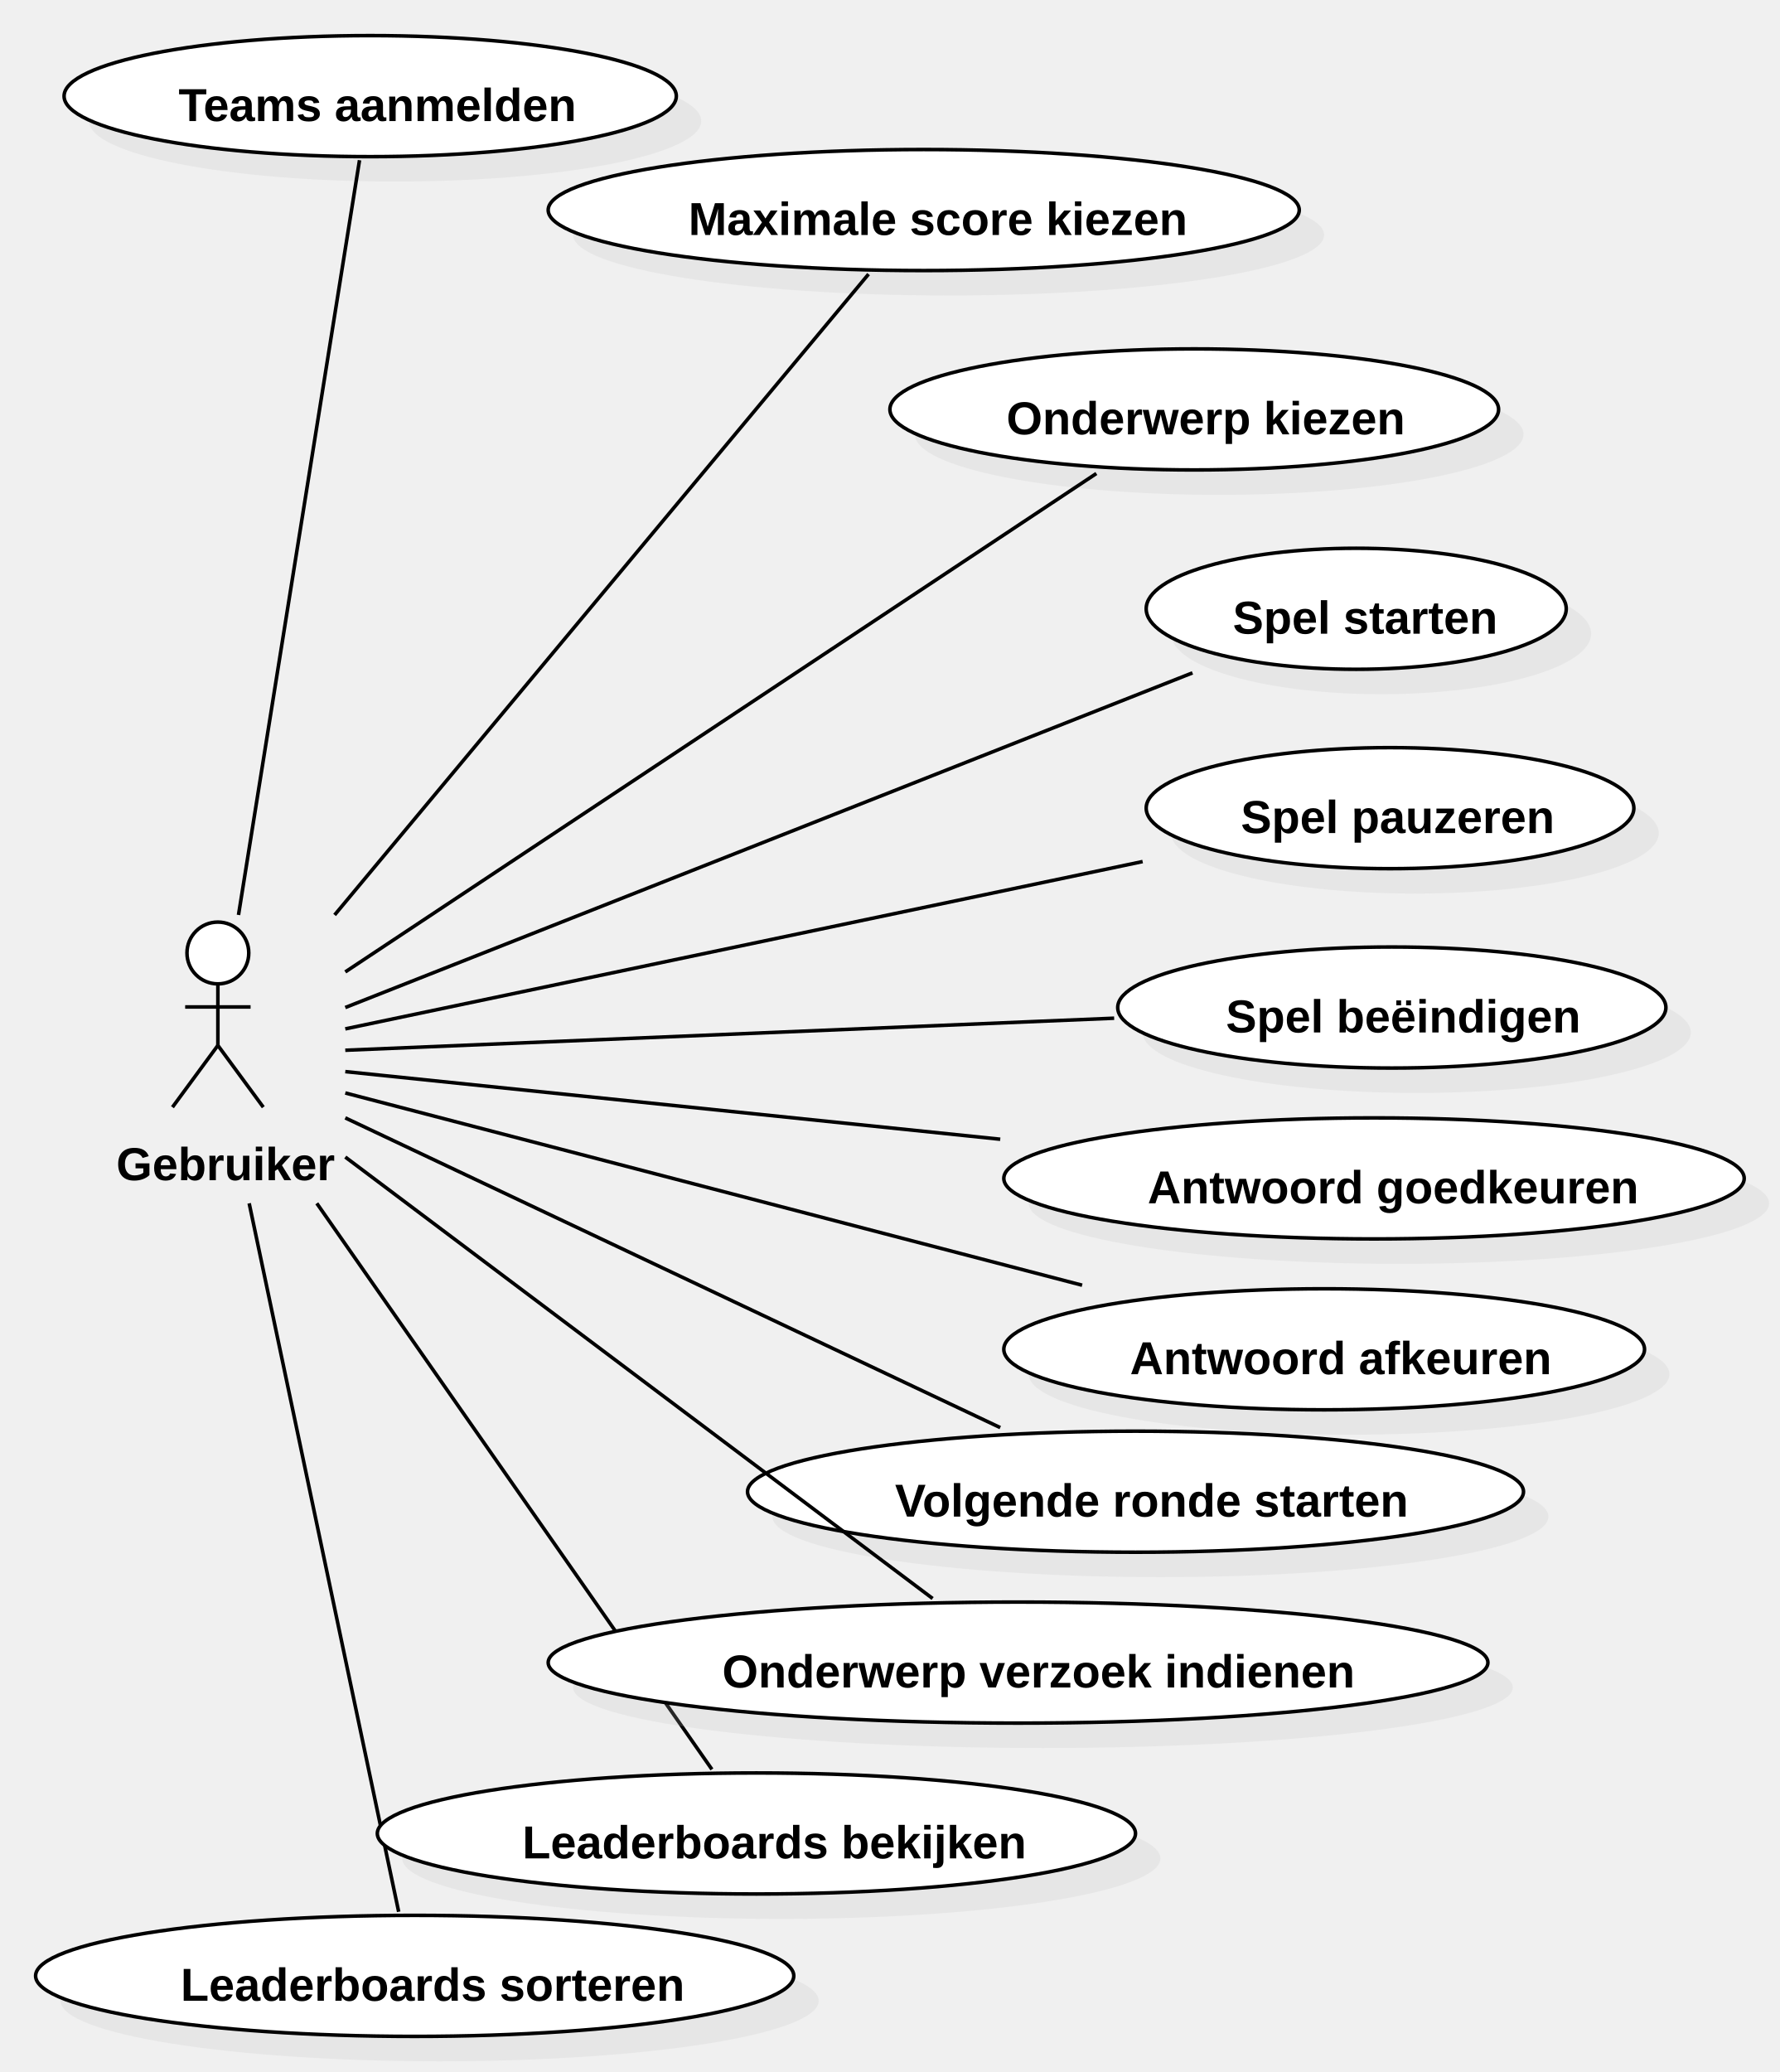
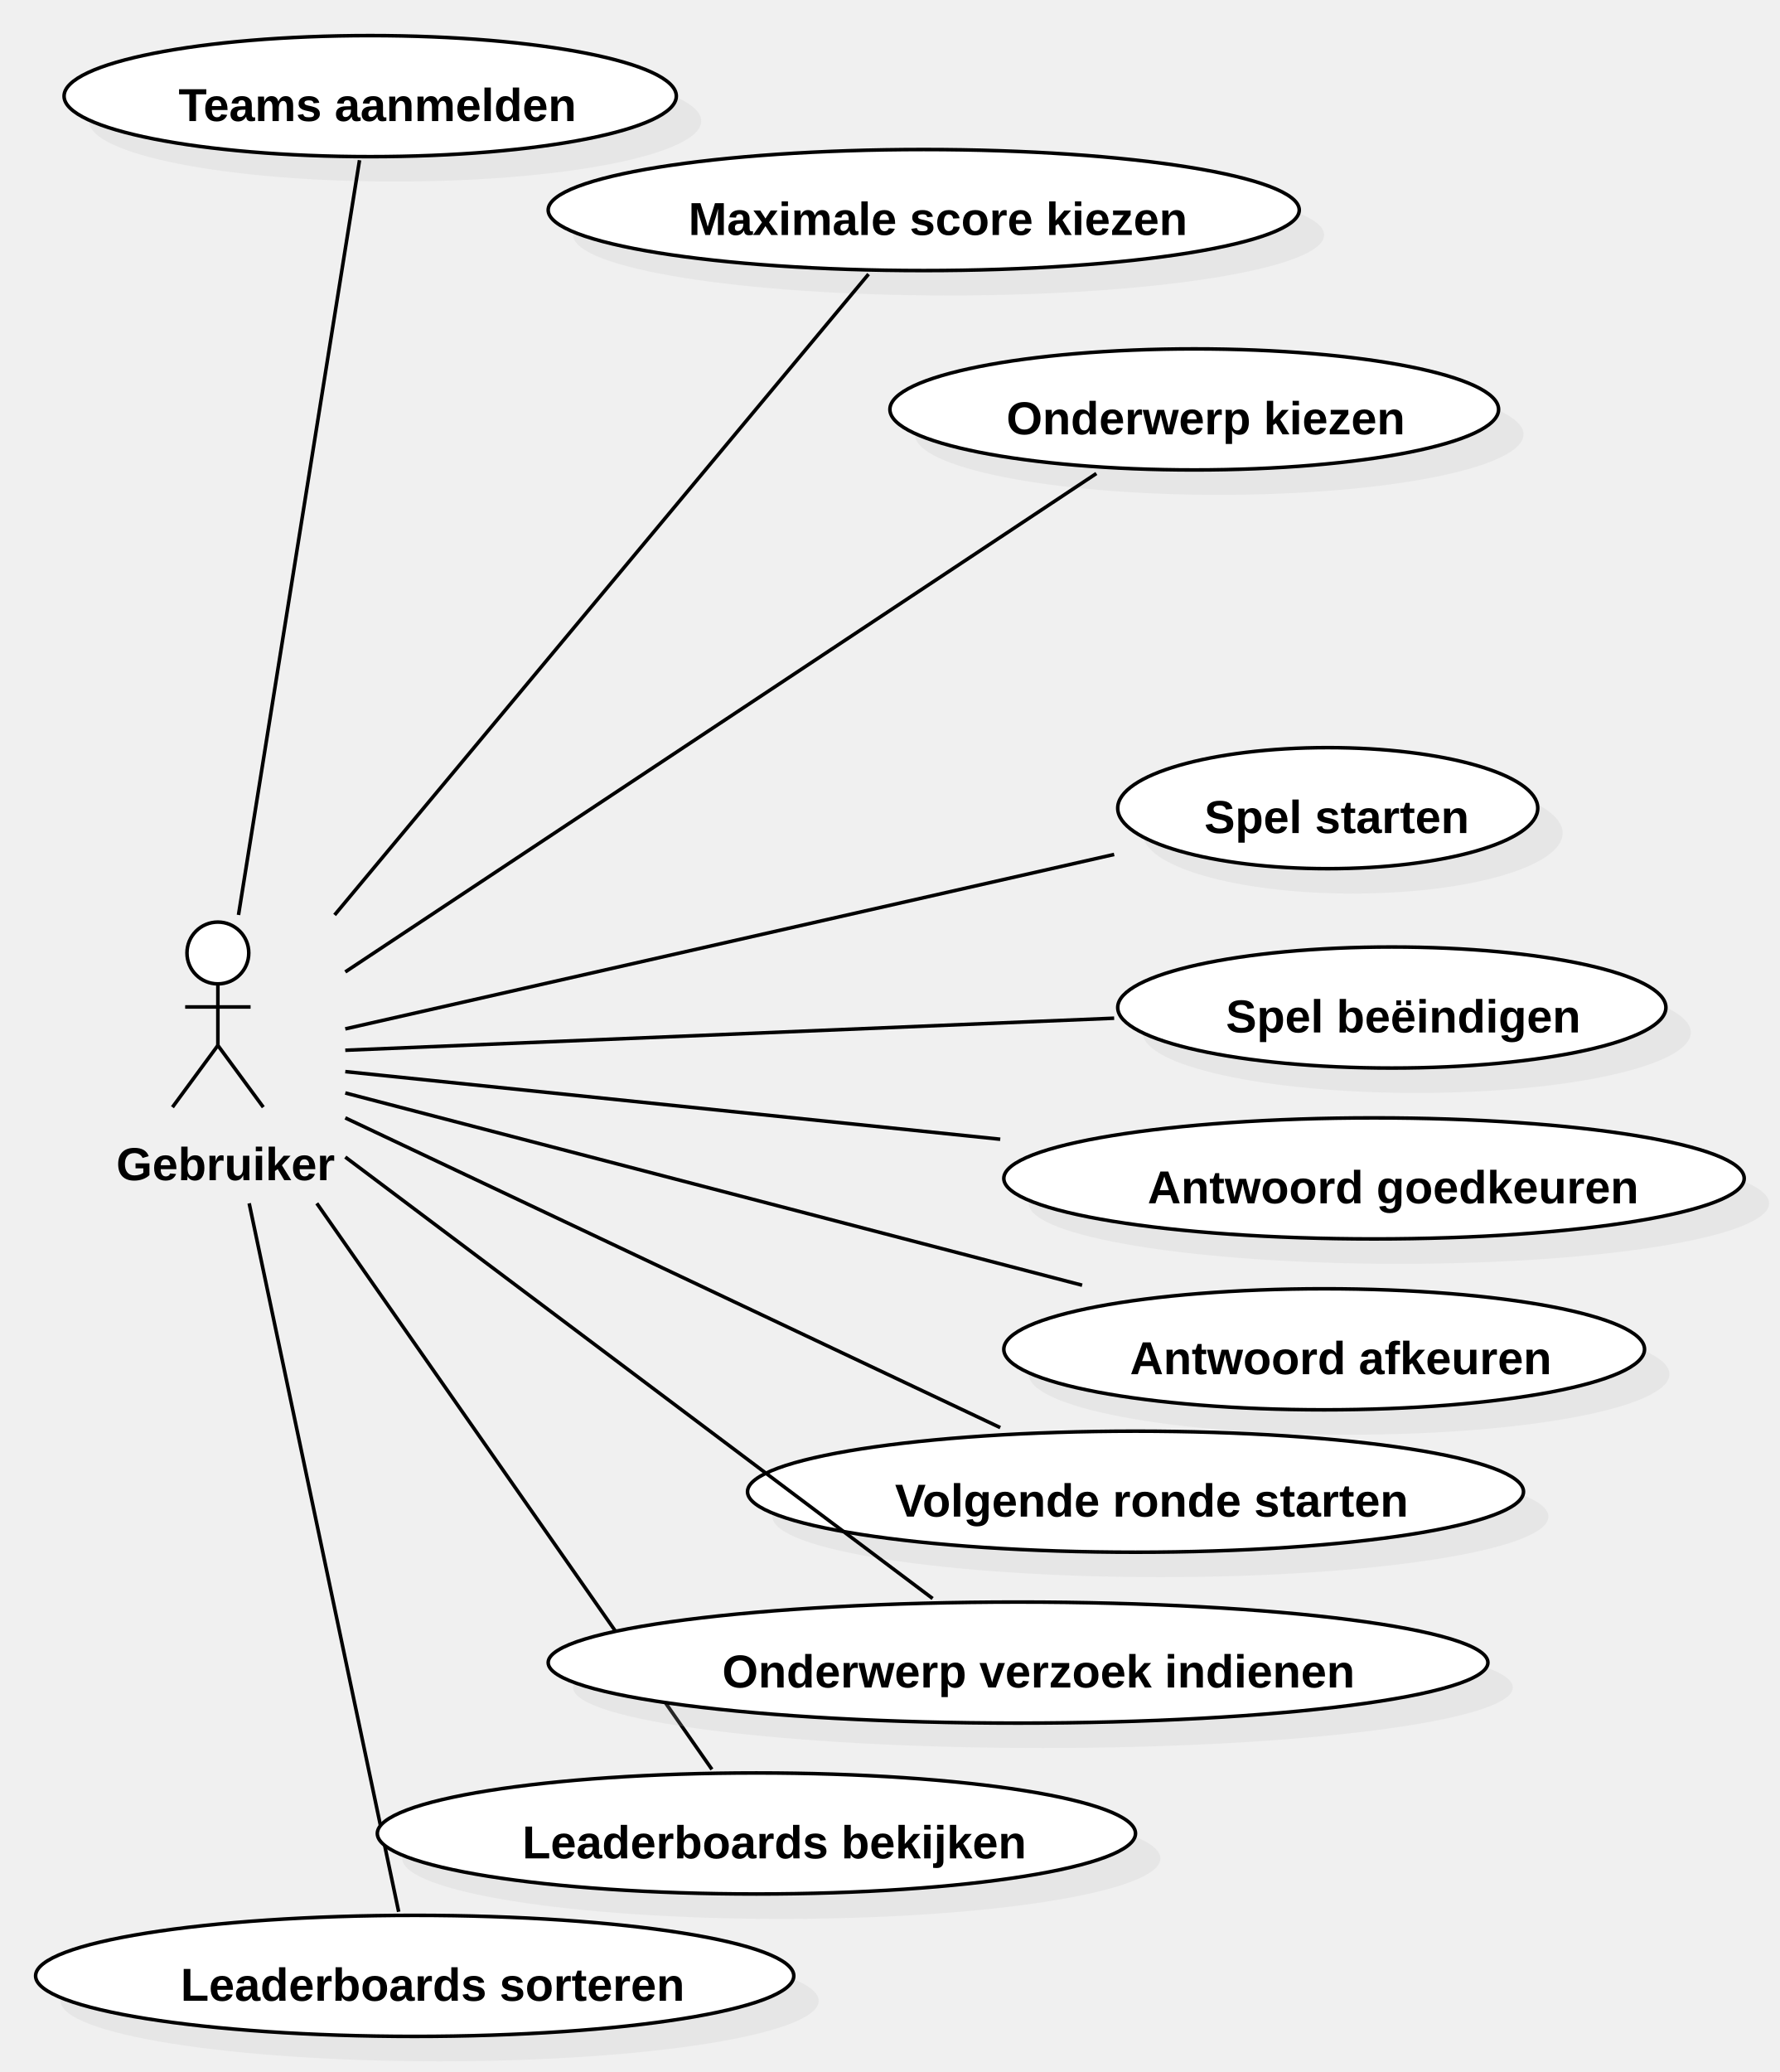
<svg xmlns="http://www.w3.org/2000/svg" version="1.1" width="500" height="582">
  <defs />
  <g>
    <g transform="translate(10,-46) scale(1,1)">
      <path fill="#ffffff" stroke="none" d="M 42.528 313.68 C 42.528 308.886 46.413 305 51.207 305 C 56 305 59.886 308.886 59.886 313.68 C 59.886 318.474 56 322.36 51.207 322.36 C 46.413 322.36 42.528 318.474 42.528 313.68 Z" />
    </g>
    <g transform="translate(10,-46) scale(1,1)">
      <path fill="none" stroke="#000000" d="M 42.528 313.68 C 42.528 308.886 46.413 305 51.207 305 C 56 305 59.886 308.886 59.886 313.68 C 59.886 318.474 56 322.36 51.207 322.36 C 46.413 322.36 42.528 318.474 42.528 313.68 Z" stroke-miterlimit="10" />
    </g>
    <g transform="translate(10,-46) scale(1,1)">
      <path fill="none" stroke="#000000" d="M 51.207 322.36 L 51.207 339.64" stroke-miterlimit="10" />
    </g>
    <g transform="translate(10,-46) scale(1,1)">
      <path fill="none" stroke="#000000" d="M 42.017 328.84 L 60.397 328.84" stroke-miterlimit="10" />
    </g>
    <g transform="translate(10,-46) scale(1,1)">
      <path fill="none" stroke="#000000" d="M 51.207 339.64 L 38.443 357" stroke-miterlimit="10" />
    </g>
    <g transform="translate(10,-46) scale(1,1)">
      <path fill="none" stroke="#000000" d="M 51.207 339.64 L 63.97 357" stroke-miterlimit="10" />
    </g>
    <g transform="translate(10,-46) scale(1,1)">
      <g>
        <path fill="none" stroke="none" />
        <text fill="#000000" stroke="none" font-family="Arial" font-size="13px" font-style="normal" font-weight="bold" text-decoration="none" x="22.668" y="377.5">Gebruiker</text>
      </g>
    </g>
    <g transform="translate(10,-46) scale(1,1)">
      <path fill="#C0C0C0" stroke="none" d="M 15 80 C 15 70.611 53.504 63 101 63 C 148.496 63 187 70.611 187 80 C 187 89.389 148.496 97 101 97 C 53.504 97 15 89.389 15 80 Z" opacity="0.2" />
    </g>
    <g transform="translate(10,-46) scale(1,1)">
      <path fill="#ffffff" stroke="none" d="M 8 73 C 8 63.611 46.504 56 94 56 C 141.496 56 180 63.611 180 73 C 180 82.389 141.496 90 94 90 C 46.504 90 8 82.389 8 73 Z" />
    </g>
    <g transform="translate(10,-46) scale(1,1)">
      <path fill="none" stroke="#000000" d="M 8 73 C 8 63.611 46.504 56 94 56 C 141.496 56 180 63.611 180 73 C 180 82.389 141.496 90 94 90 C 46.504 90 8 82.389 8 73 Z" stroke-miterlimit="10" />
    </g>
    <g transform="translate(10,-46) scale(1,1)">
      <g>
        <path fill="none" stroke="none" />
        <text fill="#000000" stroke="none" font-family="Arial" font-size="13px" font-style="normal" font-weight="bold" text-decoration="none" x="40.166" y="80">Teams aanmelden</text>
      </g>
    </g>
    <g transform="translate(10,-46) scale(1,1)">
-       <path fill="#C0C0C0" stroke="none" d="M 319 224 C 319 214.611 345.415 207 378 207 C 410.585 207 437 214.611 437 224 C 437 233.389 410.585 241 378 241 C 345.415 241 319 233.389 319 224 Z" opacity="0.2" />
-     </g>
-     <g transform="translate(10,-46) scale(1,1)">
-       <path fill="#ffffff" stroke="none" d="M 312 217 C 312 207.611 338.415 200 371 200 C 403.585 200 430 207.611 430 217 C 430 226.389 403.585 234 371 234 C 338.415 234 312 226.389 312 217 Z" />
-     </g>
-     <g transform="translate(10,-46) scale(1,1)">
-       <path fill="none" stroke="#000000" d="M 312 217 C 312 207.611 338.415 200 371 200 C 403.585 200 430 207.611 430 217 C 430 226.389 403.585 234 371 234 C 338.415 234 312 226.389 312 217 Z" stroke-miterlimit="10" />
-     </g>
-     <g transform="translate(10,-46) scale(1,1)">
-       <g>
-         <path fill="none" stroke="none" />
-         <text fill="#000000" stroke="none" font-family="Arial" font-size="13px" font-style="normal" font-weight="bold" text-decoration="none" x="336.313" y="224">Spel starten</text>
+       <path fill="#C0C0C0" stroke="none" d="M 311 280 C 311 270.611 337.415 263 370 263 C 402.585 263 429 270.611 429 280 C 429 289.389 402.585 297 370 297 C 337.415 297 311 289.389 311 280 Z" opacity="0.2" />
+     </g>
+     <g transform="translate(10,-46) scale(1,1)">
+       <path fill="#ffffff" stroke="none" d="M 304 273 C 304 263.611 330.415 256 363 256 C 395.585 256 422 263.611 422 273 C 422 282.389 395.585 290 363 290 C 330.415 290 304 282.389 304 273 Z" />
+     </g>
+     <g transform="translate(10,-46) scale(1,1)">
+       <path fill="none" stroke="#000000" d="M 304 273 C 304 263.611 330.415 256 363 256 C 395.585 256 422 263.611 422 273 C 422 282.389 395.585 290 363 290 C 330.415 290 304 282.389 304 273 Z" stroke-miterlimit="10" />
+     </g>
+     <g transform="translate(10,-46) scale(1,1)">
+       <g>
+         <path fill="none" stroke="none" />
+         <text fill="#000000" stroke="none" font-family="Arial" font-size="13px" font-style="normal" font-weight="bold" text-decoration="none" x="328.313" y="280">Spel starten</text>
      </g>
    </g>
    <g transform="translate(10,-46) scale(1,1)">
      <path fill="#C0C0C0" stroke="none" d="M 279 384 C 279 374.611 325.562 367 383 367 C 440.438 367 487 374.611 487 384 C 487 393.389 440.438 401 383 401 C 325.562 401 279 393.389 279 384 Z" opacity="0.2" />
    </g>
    <g transform="translate(10,-46) scale(1,1)">
      <path fill="#ffffff" stroke="none" d="M 272 377 C 272 367.611 318.562 360 376 360 C 433.438 360 480 367.611 480 377 C 480 386.389 433.438 394 376 394 C 318.562 394 272 386.389 272 377 Z" />
    </g>
    <g transform="translate(10,-46) scale(1,1)">
      <path fill="none" stroke="#000000" d="M 272 377 C 272 367.611 318.562 360 376 360 C 433.438 360 480 367.611 480 377 C 480 386.389 433.438 394 376 394 C 318.562 394 272 386.389 272 377 Z" stroke-miterlimit="10" />
    </g>
    <g transform="translate(10,-46) scale(1,1)">
      <g>
        <path fill="none" stroke="none" />
        <text fill="#000000" stroke="none" font-family="Arial" font-size="13px" font-style="normal" font-weight="bold" text-decoration="none" x="312.4" y="384">Antwoord goedkeuren</text>
      </g>
    </g>
    <g transform="translate(10,-46) scale(1,1)">
      <path fill="#C0C0C0" stroke="none" d="M 279 432 C 279 422.611 319.294 415 369 415 C 418.706 415 459 422.611 459 432 C 459 441.389 418.706 449 369 449 C 319.294 449 279 441.389 279 432 Z" opacity="0.2" />
    </g>
    <g transform="translate(10,-46) scale(1,1)">
      <path fill="#ffffff" stroke="none" d="M 272 425 C 272 415.611 312.294 408 362 408 C 411.706 408 452 415.611 452 425 C 452 434.389 411.706 442 362 442 C 312.294 442 272 434.389 272 425 Z" />
    </g>
    <g transform="translate(10,-46) scale(1,1)">
      <path fill="none" stroke="#000000" d="M 272 425 C 272 415.611 312.294 408 362 408 C 411.706 408 452 415.611 452 425 C 452 434.389 411.706 442 362 442 C 312.294 442 272 434.389 272 425 Z" stroke-miterlimit="10" />
    </g>
    <g transform="translate(10,-46) scale(1,1)">
      <g>
        <path fill="none" stroke="none" />
        <text fill="#000000" stroke="none" font-family="Arial" font-size="13px" font-style="normal" font-weight="bold" text-decoration="none" x="307.439" y="432">Antwoord afkeuren</text>
      </g>
    </g>
    <g transform="translate(10,-46) scale(1,1)">
      <path fill="#C0C0C0" stroke="none" d="M 207 472 C 207 462.611 255.801 455 316 455 C 376.199 455 425 462.611 425 472 C 425 481.389 376.199 489 316 489 C 255.801 489 207 481.389 207 472 Z" opacity="0.2" />
    </g>
    <g transform="translate(10,-46) scale(1,1)">
      <path fill="#ffffff" stroke="none" d="M 200 465 C 200 455.611 248.801 448 309 448 C 369.199 448 418 455.611 418 465 C 418 474.389 369.199 482 309 482 C 248.801 482 200 474.389 200 465 Z" />
    </g>
    <g transform="translate(10,-46) scale(1,1)">
      <path fill="none" stroke="#000000" d="M 200 465 C 200 455.611 248.801 448 309 448 C 369.199 448 418 455.611 418 465 C 418 474.389 369.199 482 309 482 C 248.801 482 200 474.389 200 465 Z" stroke-miterlimit="10" />
    </g>
    <g transform="translate(10,-46) scale(1,1)">
      <g>
        <path fill="none" stroke="none" />
        <text fill="#000000" stroke="none" font-family="Arial" font-size="13px" font-style="normal" font-weight="bold" text-decoration="none" x="241.423" y="472">Volgende ronde starten</text>
      </g>
    </g>
    <g transform="translate(10,-46) scale(1,1)">
-       <path fill="#C0C0C0" stroke="none" d="M 319 280 C 319 270.611 349.668 263 387.5 263 C 425.332 263 456 270.611 456 280 C 456 289.389 425.332 297 387.5 297 C 349.668 297 319 289.389 319 280 Z" opacity="0.2" />
-     </g>
-     <g transform="translate(10,-46) scale(1,1)">
-       <path fill="#ffffff" stroke="none" d="M 312 273 C 312 263.611 342.668 256 380.5 256 C 418.332 256 449 263.611 449 273 C 449 282.389 418.332 290 380.5 290 C 342.668 290 312 282.389 312 273 Z" />
-     </g>
-     <g transform="translate(10,-46) scale(1,1)">
-       <path fill="none" stroke="#000000" d="M 312 273 C 312 263.611 342.668 256 380.5 256 C 418.332 256 449 263.611 449 273 C 449 282.389 418.332 290 380.5 290 C 342.668 290 312 282.389 312 273 Z" stroke-miterlimit="10" />
-     </g>
-     <g transform="translate(10,-46) scale(1,1)">
-       <g>
-         <path fill="none" stroke="none" />
-         <text fill="#000000" stroke="none" font-family="Arial" font-size="13px" font-style="normal" font-weight="bold" text-decoration="none" x="338.58" y="280">Spel pauzeren</text>
-       </g>
-     </g>
-     <g transform="translate(10,-46) scale(1,1)">
      <path fill="#C0C0C0" stroke="none" d="M 311 336 C 311 326.611 345.474 319 388 319 C 430.526 319 465 326.611 465 336 C 465 345.389 430.526 353 388 353 C 345.474 353 311 345.389 311 336 Z" opacity="0.2" />
    </g>
    <g transform="translate(10,-46) scale(1,1)">
      <path fill="#ffffff" stroke="none" d="M 304 329 C 304 319.611 338.474 312 381 312 C 423.526 312 458 319.611 458 329 C 458 338.389 423.526 346 381 346 C 338.474 346 304 338.389 304 329 Z" />
    </g>
    <g transform="translate(10,-46) scale(1,1)">
      <path fill="none" stroke="#000000" d="M 304 329 C 304 319.611 338.474 312 381 312 C 423.526 312 458 319.611 458 329 C 458 338.389 423.526 346 381 346 C 338.474 346 304 338.389 304 329 Z" stroke-miterlimit="10" />
    </g>
    <g transform="translate(10,-46) scale(1,1)">
      <g>
        <path fill="none" stroke="none" />
        <text fill="#000000" stroke="none" font-family="Arial" font-size="13px" font-style="normal" font-weight="bold" text-decoration="none" x="334.376" y="336">Spel beëindigen</text>
      </g>
    </g>
    <g transform="translate(10,-46) scale(1,1)">
      <path fill="#C0C0C0" stroke="none" d="M 7 608 C 7 598.611 54.682 591 113.5 591 C 172.318 591 220 598.611 220 608 C 220 617.389 172.318 625 113.5 625 C 54.682 625 7 617.389 7 608 Z" opacity="0.2" />
    </g>
    <g transform="translate(10,-46) scale(1,1)">
      <path fill="#ffffff" stroke="none" d="M 0 601 C 0 591.611 47.682 584 106.5 584 C 165.318 584 213 591.611 213 601 C 213 610.389 165.318 618 106.5 618 C 47.682 618 0 610.389 0 601 Z" />
    </g>
    <g transform="translate(10,-46) scale(1,1)">
      <path fill="none" stroke="#000000" d="M 0 601 C 0 591.611 47.682 584 106.5 584 C 165.318 584 213 591.611 213 601 C 213 610.389 165.318 618 106.5 618 C 47.682 618 0 610.389 0 601 Z" stroke-miterlimit="10" />
    </g>
    <g transform="translate(10,-46) scale(1,1)">
      <g>
        <path fill="none" stroke="none" />
        <text fill="#000000" stroke="none" font-family="Arial" font-size="13px" font-style="normal" font-weight="bold" text-decoration="none" x="40.735" y="608">Leaderboards sorteren</text>
      </g>
    </g>
    <g transform="translate(10,-46) scale(1,1)">
      <path fill="#C0C0C0" stroke="none" d="M 151 112 C 151 102.611 198.234 95 256.5 95 C 314.766 95 362 102.611 362 112 C 362 121.389 314.766 129 256.5 129 C 198.234 129 151 121.389 151 112 Z" opacity="0.2" />
    </g>
    <g transform="translate(10,-46) scale(1,1)">
      <path fill="#ffffff" stroke="none" d="M 144 105 C 144 95.611 191.234 88 249.5 88 C 307.766 88 355 95.611 355 105 C 355 114.389 307.766 122 249.5 122 C 191.234 122 144 114.389 144 105 Z" />
    </g>
    <g transform="translate(10,-46) scale(1,1)">
      <path fill="none" stroke="#000000" d="M 144 105 C 144 95.611 191.234 88 249.5 88 C 307.766 88 355 95.611 355 105 C 355 114.389 307.766 122 249.5 122 C 191.234 122 144 114.389 144 105 Z" stroke-miterlimit="10" />
    </g>
    <g transform="translate(10,-46) scale(1,1)">
      <g>
        <path fill="none" stroke="none" />
        <text fill="#000000" stroke="none" font-family="Arial" font-size="13px" font-style="normal" font-weight="bold" text-decoration="none" x="183.392" y="112">Maximale score kiezen</text>
      </g>
    </g>
    <g transform="translate(10,-46) scale(1,1)">
      <path fill="#C0C0C0" stroke="none" d="M 247 168 C 247 158.611 285.28 151 332.5 151 C 379.72 151 418 158.611 418 168 C 418 177.389 379.72 185 332.5 185 C 285.28 185 247 177.389 247 168 Z" opacity="0.2" />
    </g>
    <g transform="translate(10,-46) scale(1,1)">
      <path fill="#ffffff" stroke="none" d="M 240 161 C 240 151.611 278.28 144 325.5 144 C 372.72 144 411 151.611 411 161 C 411 170.389 372.72 178 325.5 178 C 278.28 178 240 170.389 240 161 Z" />
    </g>
    <g transform="translate(10,-46) scale(1,1)">
      <path fill="none" stroke="#000000" d="M 240 161 C 240 151.611 278.28 144 325.5 144 C 372.72 144 411 151.611 411 161 C 411 170.389 372.72 178 325.5 178 C 278.28 178 240 170.389 240 161 Z" stroke-miterlimit="10" />
    </g>
    <g transform="translate(10,-46) scale(1,1)">
      <g>
        <path fill="none" stroke="none" />
        <text fill="#000000" stroke="none" font-family="Arial" font-size="13px" font-style="normal" font-weight="bold" text-decoration="none" x="272.751" y="168">Onderwerp kiezen</text>
      </g>
    </g>
    <g transform="translate(10,-46) scale(1,1)">
      <path fill="none" stroke="#000000" d="M 57 303 L 91 91" stroke-miterlimit="10" />
    </g>
    <g transform="translate(10,-46) scale(1,1)">
-       <path fill="none" stroke="#000000" d="M 87 329 L 325 235" stroke-miterlimit="10" />
-     </g>
-     <g transform="translate(10,-46) scale(1,1)">
-       <path fill="none" stroke="#000000" d="M 87 335 L 311 288" stroke-miterlimit="10" />
+       <path fill="none" stroke="#000000" d="M 87 335 L 303 286" stroke-miterlimit="10" />
    </g>
    <g transform="translate(10,-46) scale(1,1)">
      <path fill="none" stroke="#000000" d="M 87 341 L 303 332" stroke-miterlimit="10" />
    </g>
    <g transform="translate(10,-46) scale(1,1)">
      <path fill="none" stroke="#000000" d="M 84 303 L 234 123" stroke-miterlimit="10" />
    </g>
    <g transform="translate(10,-46) scale(1,1)">
      <path fill="none" stroke="#000000" d="M 87 319 L 298 179" stroke-miterlimit="10" />
    </g>
    <g transform="translate(10,-46) scale(1,1)">
      <path fill="none" stroke="#000000" d="M 87 353 L 294 407" stroke-miterlimit="10" />
    </g>
    <g transform="translate(10,-46) scale(1,1)">
      <path fill="none" stroke="#000000" d="M 87 347 L 271 366" stroke-miterlimit="10" />
    </g>
    <g transform="translate(10,-46) scale(1,1)">
      <path fill="none" stroke="#000000" d="M 87 360 L 271 447" stroke-miterlimit="10" />
    </g>
    <g transform="translate(10,-46) scale(1,1)">
      <path fill="none" stroke="#000000" d="M 87 371 L 252 495" stroke-miterlimit="10" />
    </g>
    <g transform="translate(10,-46) scale(1,1)">
      <path fill="none" stroke="#000000" d="M 79 384 L 190 543" stroke-miterlimit="10" />
    </g>
    <g transform="translate(10,-46) scale(1,1)">
      <path fill="none" stroke="#000000" d="M 60 384 L 102 583" stroke-miterlimit="10" />
    </g>
    <g transform="translate(10,-46) scale(1,1)">
      <path fill="#C0C0C0" stroke="none" d="M 151 520 C 151 510.611 210.098 503 283 503 C 355.902 503 415 510.611 415 520 C 415 529.389 355.902 537 283 537 C 210.098 537 151 529.389 151 520 Z" opacity="0.2" />
    </g>
    <g transform="translate(10,-46) scale(1,1)">
      <path fill="#ffffff" stroke="none" d="M 144 513 C 144 503.611 203.098 496 276 496 C 348.902 496 408 503.611 408 513 C 408 522.389 348.902 530 276 530 C 203.098 530 144 522.389 144 513 Z" />
    </g>
    <g transform="translate(10,-46) scale(1,1)">
      <path fill="none" stroke="#000000" d="M 144 513 C 144 503.611 203.098 496 276 496 C 348.902 496 408 503.611 408 513 C 408 522.389 348.902 530 276 530 C 203.098 530 144 522.389 144 513 Z" stroke-miterlimit="10" />
    </g>
    <g transform="translate(10,-46) scale(1,1)">
      <g>
        <path fill="none" stroke="none" />
        <text fill="#000000" stroke="none" font-family="Arial" font-size="13px" font-style="normal" font-weight="bold" text-decoration="none" x="192.896" y="520">Onderwerp verzoek indienen</text>
      </g>
    </g>
    <g transform="translate(10,-46) scale(1,1)">
      <path fill="#C0C0C0" stroke="none" d="M 103 568 C 103 558.611 150.682 551 209.5 551 C 268.318 551 316 558.611 316 568 C 316 577.389 268.318 585 209.5 585 C 150.682 585 103 577.389 103 568 Z" opacity="0.2" />
    </g>
    <g transform="translate(10,-46) scale(1,1)">
      <path fill="#ffffff" stroke="none" d="M 96 561 C 96 551.611 143.682 544 202.5 544 C 261.318 544 309 551.611 309 561 C 309 570.389 261.318 578 202.5 578 C 143.682 578 96 570.389 96 561 Z" />
    </g>
    <g transform="translate(10,-46) scale(1,1)">
      <path fill="none" stroke="#000000" d="M 96 561 C 96 551.611 143.682 544 202.5 544 C 261.318 544 309 551.611 309 561 C 309 570.389 261.318 578 202.5 578 C 143.682 578 96 570.389 96 561 Z" stroke-miterlimit="10" />
    </g>
    <g transform="translate(10,-46) scale(1,1)">
      <g>
        <path fill="none" stroke="none" />
        <text fill="#000000" stroke="none" font-family="Arial" font-size="13px" font-style="normal" font-weight="bold" text-decoration="none" x="136.732" y="568">Leaderboards bekijken</text>
      </g>
    </g>
  </g>
</svg>
